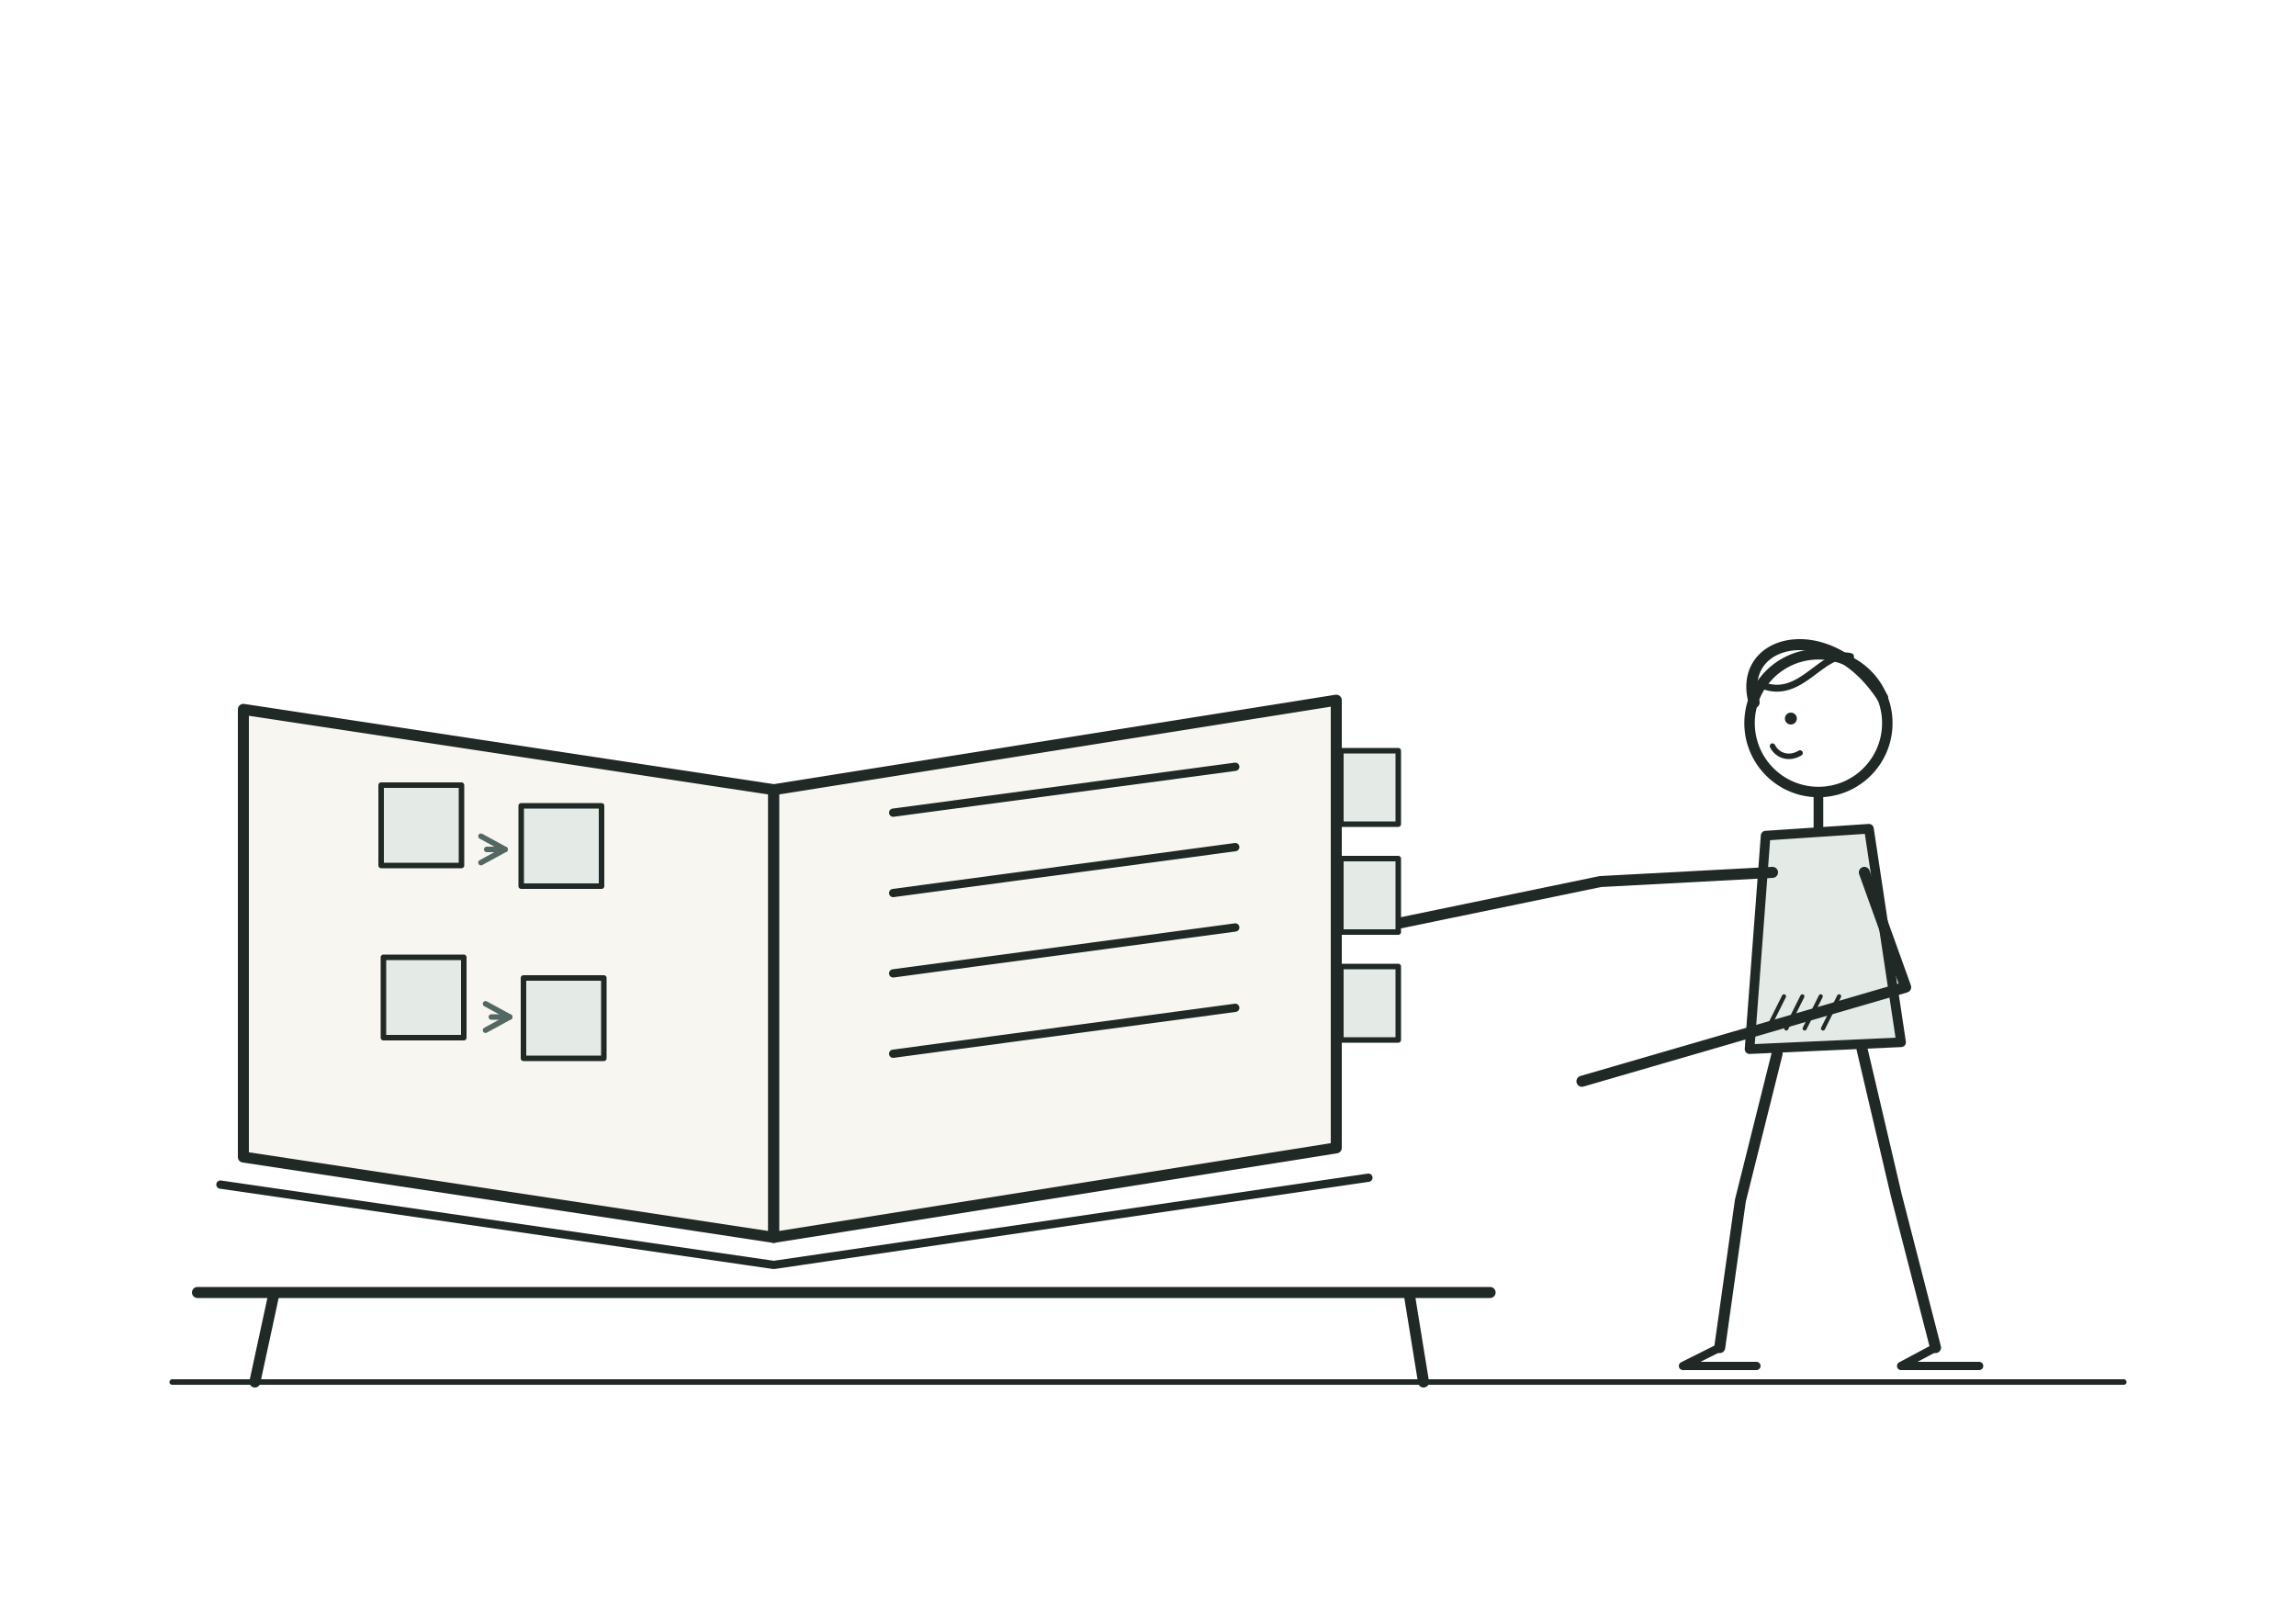
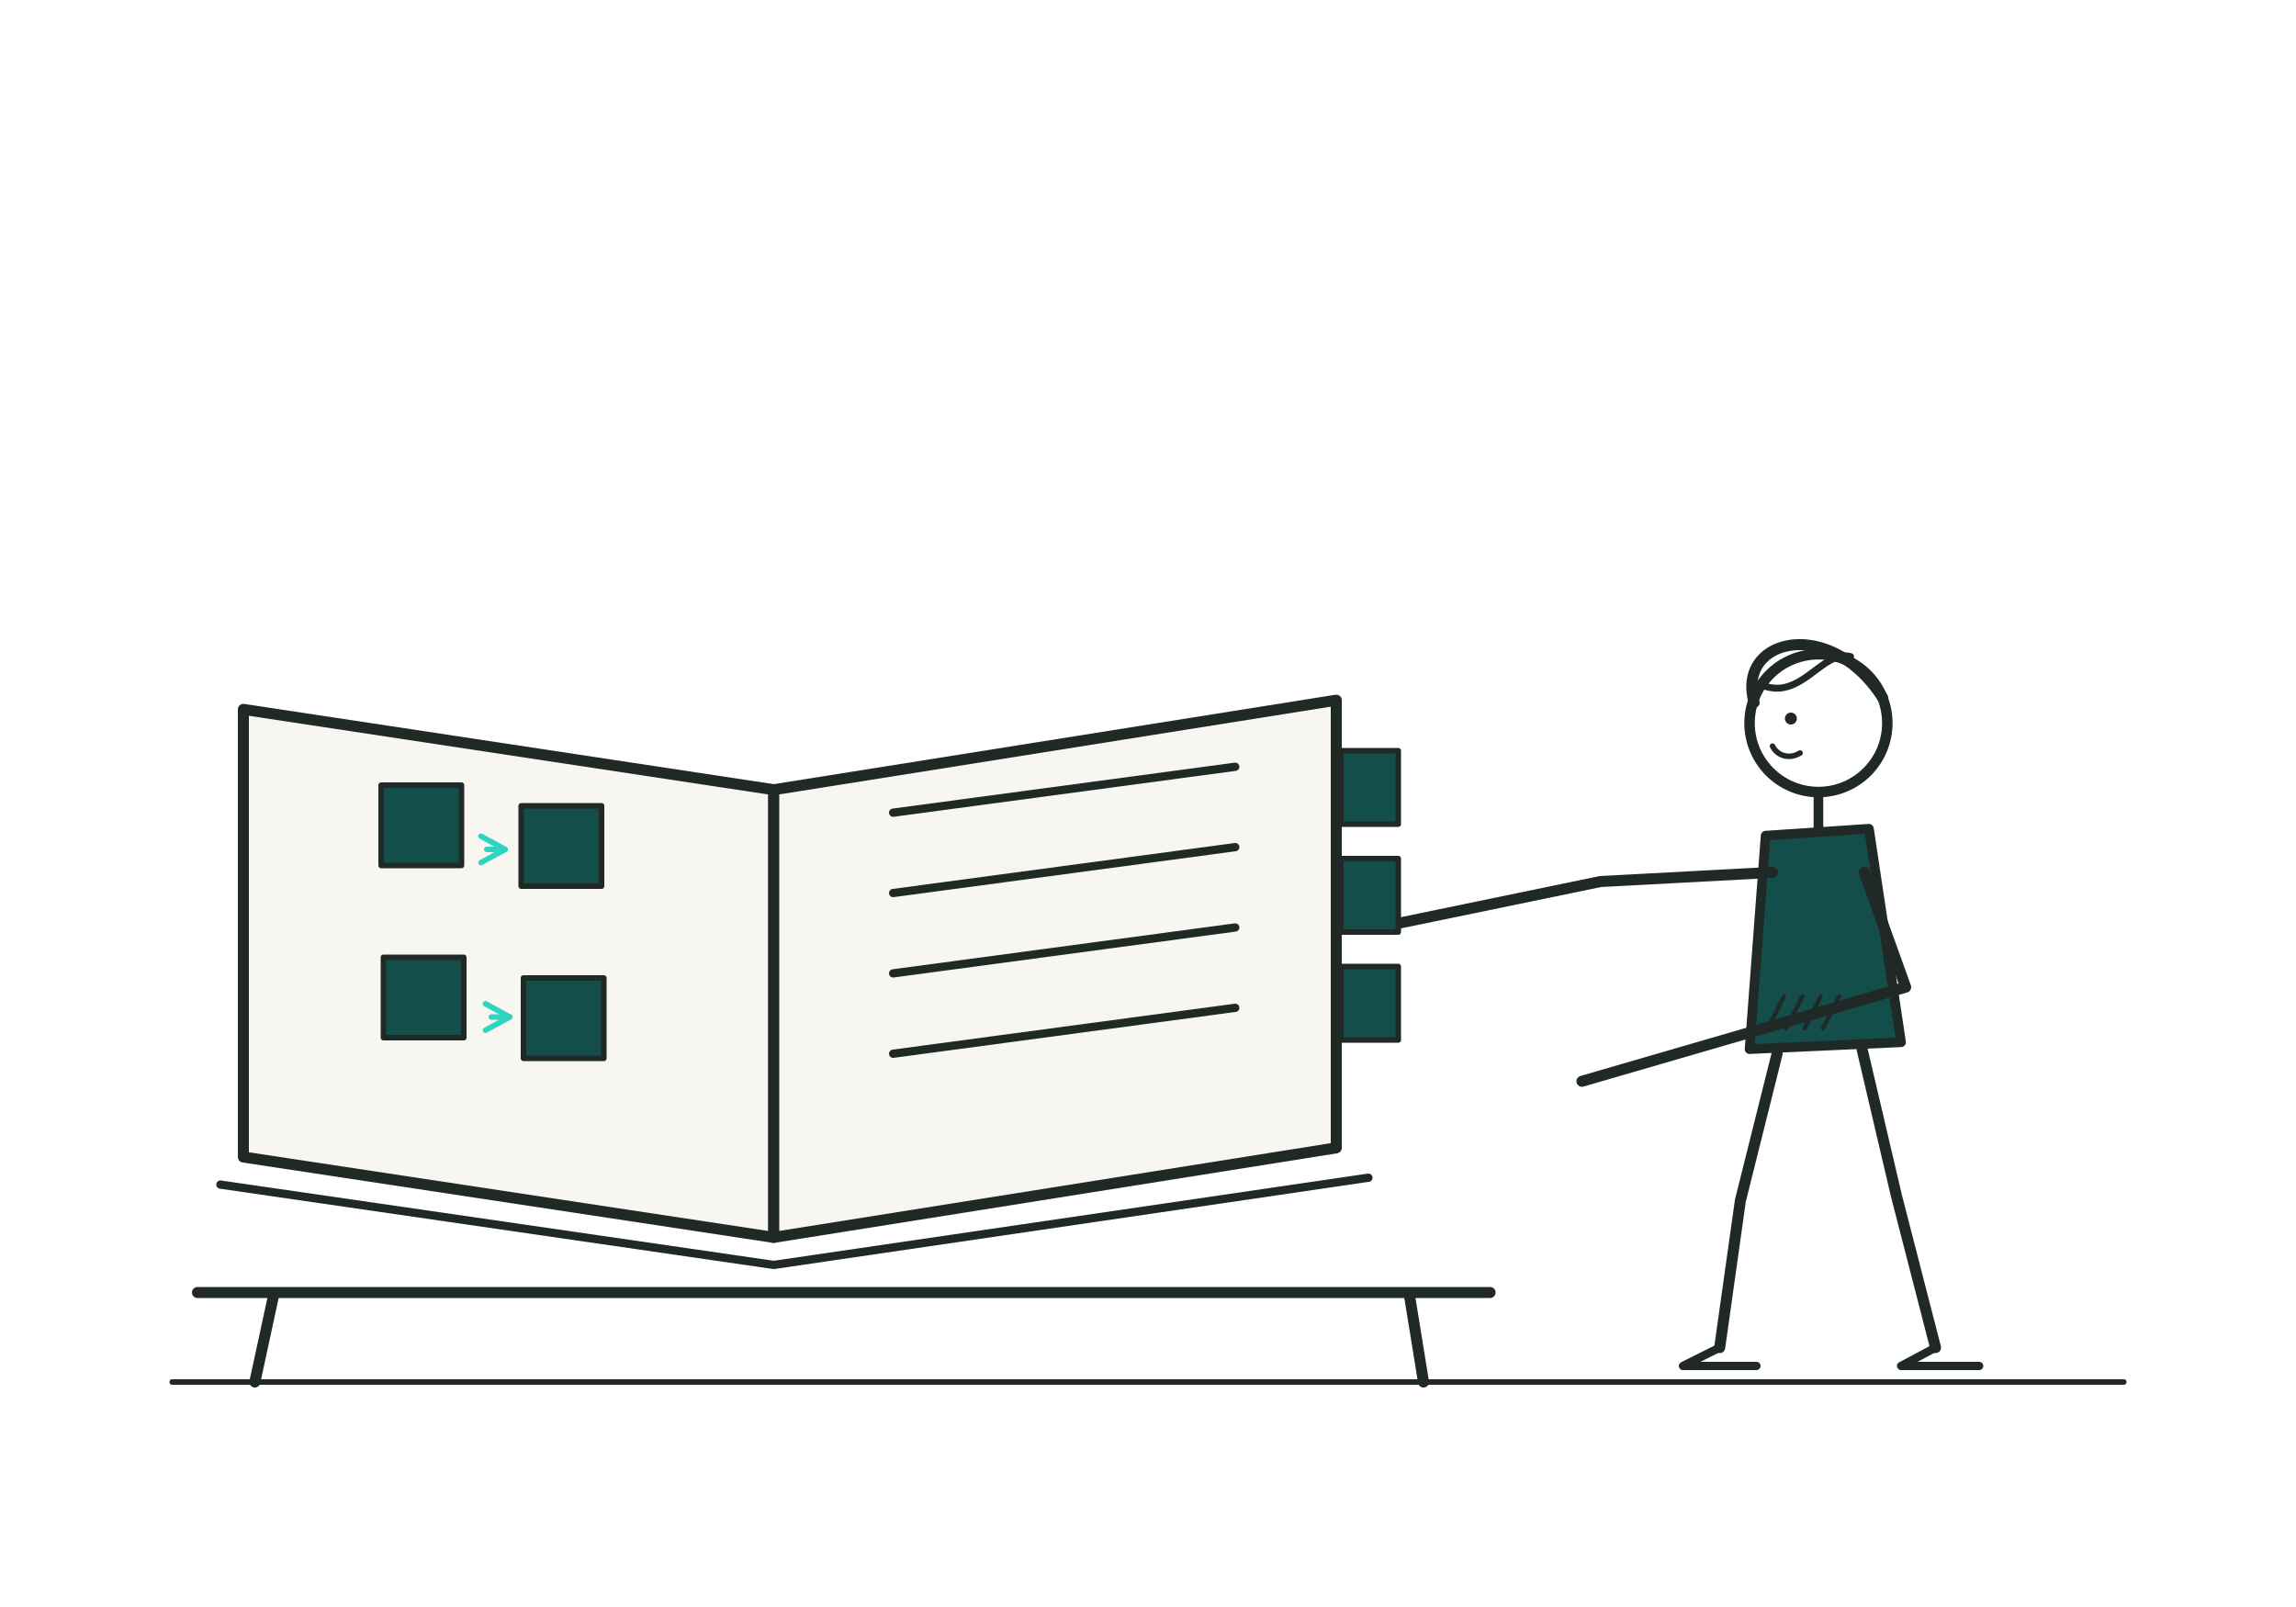
<svg xmlns="http://www.w3.org/2000/svg" viewBox="0 0 1000 700" width="1000" height="700">
  <polyline points="75.00,602.00 925.00,602.00" fill="none" stroke="#202926" stroke-width="2.4" stroke-linecap="round" stroke-linejoin="round" />
  <ellipse cx="792.0" cy="315.0" rx="30.0" ry="30.0" fill="none" stroke="#202926" stroke-width="4.56" />
  <ellipse cx="780.0" cy="313.0" rx="2.0" ry="2.0" fill="#202926" stroke="#202926" stroke-width="1.2" />
  <polyline points="784.00,328.00 783.75,328.15 783.50,328.28 783.25,328.41 783.00,328.53 782.75,328.65 782.50,328.75 782.25,328.85 782.01,328.94 781.76,329.02 781.51,329.10 781.27,329.16 781.02,329.22 780.78,329.28 780.54,329.32 780.30,329.36 780.06,329.39 779.82,329.41 779.58,329.43 779.35,329.44 779.11,329.44 778.88,329.44 778.65,329.43 778.42,329.41 778.19,329.39 777.97,329.36 777.74,329.33 777.52,329.29 777.30,329.24 777.09,329.18 776.88,329.12 776.66,329.06 776.46,328.99 776.25,328.91 776.05,328.83 775.85,328.74 775.65,328.65 775.45,328.55 775.26,328.45 775.07,328.34 774.89,328.22 774.71,328.10 774.53,327.98 774.35,327.85 774.18,327.72 774.02,327.58 773.85,327.44 773.69,327.29 773.54,327.14 773.38,326.98 773.24,326.82 773.09,326.65 772.95,326.49 772.82,326.31 772.69,326.14 772.56,325.96 772.44,325.77 772.32,325.58 772.21,325.39 772.10,325.20 772.00,325.00" fill="none" stroke="#202926" stroke-width="2.4" stroke-linecap="round" stroke-linejoin="round" />
  <polyline points="764.00,306.00 763.64,304.62 763.36,303.26 763.16,301.94 763.03,300.65 762.98,299.39 763.00,298.17 763.09,296.98 763.25,295.83 763.48,294.71 763.77,293.63 764.13,292.59 764.54,291.58 765.02,290.62 765.55,289.70 766.14,288.81 766.78,287.97 767.48,287.17 768.22,286.42 769.01,285.70 769.85,285.04 770.73,284.42 771.66,283.84 772.63,283.31 773.63,282.83 774.67,282.40 775.75,282.02 776.86,281.69 778.00,281.41 779.18,281.18 780.38,281.00 781.60,280.88 782.85,280.81 784.12,280.79 785.41,280.83 786.72,280.93 788.05,281.09 789.39,281.30 790.74,281.57 792.11,281.90 793.48,282.30 794.86,282.75 796.25,283.26 797.64,283.84 799.03,284.48 800.42,285.19 801.81,285.96 803.20,286.79 804.58,287.70 805.95,288.67 807.31,289.70 808.66,290.81 810.00,291.99 811.32,293.23 812.63,294.55 813.91,295.94 815.18,297.41 816.42,298.94 817.64,300.55 818.84,302.24 820.00,304.00" fill="none" stroke="#202926" stroke-width="4.8" stroke-linecap="round" stroke-linejoin="round" />
  <polyline points="769.00,299.00 769.79,299.23 770.58,299.42 771.35,299.56 772.11,299.67 772.86,299.74 773.60,299.77 774.33,299.77 775.05,299.73 775.76,299.66 776.46,299.56 777.16,299.44 777.84,299.28 778.52,299.10 779.18,298.89 779.84,298.66 780.50,298.40 781.14,298.13 781.78,297.83 782.41,297.52 783.04,297.19 783.66,296.84 784.27,296.48 784.88,296.10 785.48,295.72 786.08,295.33 786.67,294.92 787.26,294.51 787.84,294.09 788.42,293.67 789.00,293.25 789.57,292.82 790.14,292.40 790.71,291.97 791.28,291.55 791.84,291.13 792.40,290.72 792.96,290.31 793.52,289.92 794.07,289.53 794.63,289.15 795.18,288.78 795.74,288.43 796.30,288.09 796.85,287.77 797.41,287.47 797.96,287.18 798.52,286.92 799.08,286.68 799.64,286.46 800.20,286.27 800.77,286.10 801.34,285.96 801.91,285.85 802.48,285.77 803.06,285.72 803.64,285.71 804.22,285.72 804.81,285.78 805.40,285.87 806.00,286.00" fill="none" stroke="#202926" stroke-width="3.0" stroke-linecap="round" stroke-linejoin="round" />
  <polyline points="792.00,346.00 792.00,364.00" fill="none" stroke="#202926" stroke-width="4.2" stroke-linecap="round" stroke-linejoin="round" />
-   <polygon points="769,364 814,361 828,454 762,457" fill="#E4EAE6" />
+   <polygon points="769,364 814,361 828,454 762,457" fill="#134E4A" />
  <polyline points="769.00,364.00 814.00,361.00 828.00,454.00 762.00,457.00 769.00,364.00" fill="none" stroke="#202926" stroke-width="4.2" stroke-linecap="round" stroke-linejoin="round" />
  <polyline points="774.00,459.00 758.00,523.00 749.00,587.00" fill="none" stroke="#202926" stroke-width="4.8" stroke-linecap="round" stroke-linejoin="round" />
  <polyline points="811.00,457.00 826.00,521.00 843.00,587.00" fill="none" stroke="#202926" stroke-width="4.8" stroke-linecap="round" stroke-linejoin="round" />
  <polyline points="749.00,587.00 733.00,595.00 765.00,595.00" fill="none" stroke="#202926" stroke-width="3.6" stroke-linecap="round" stroke-linejoin="round" />
  <polyline points="843.00,587.00 828.00,595.00 862.00,595.00" fill="none" stroke="#202926" stroke-width="3.6" stroke-linecap="round" stroke-linejoin="round" />
  <polyline points="777.00,434.00 770.00,448.00" fill="none" stroke="#202926" stroke-width="1.8" stroke-linecap="round" stroke-linejoin="round" />
  <polyline points="785.00,434.00 778.00,448.00" fill="none" stroke="#202926" stroke-width="1.8" stroke-linecap="round" stroke-linejoin="round" />
  <polyline points="793.00,434.00 786.00,448.00" fill="none" stroke="#202926" stroke-width="1.8" stroke-linecap="round" stroke-linejoin="round" />
  <polyline points="801.00,434.00 794.00,448.00" fill="none" stroke="#202926" stroke-width="1.8" stroke-linecap="round" stroke-linejoin="round" />
  <polyline points="772.00,380.00 697.00,384.00 610.00,402.00" fill="none" stroke="#202926" stroke-width="4.8" stroke-linecap="round" stroke-linejoin="round" />
  <polyline points="812.00,380.00 830.00,430.00 689.00,471.00" fill="none" stroke="#202926" stroke-width="4.8" stroke-linecap="round" stroke-linejoin="round" />
  <polygon points="106,309 337,344 337,539 106,504" fill="#F8F6F0" />
  <polyline points="106.00,309.00 337.00,344.00 337.00,539.00 106.00,504.00 106.00,309.00" fill="none" stroke="#202926" stroke-width="4.8" stroke-linecap="round" stroke-linejoin="round" />
  <polygon points="337,344 582,305 582,500 337,539" fill="#F8F6F0" />
  <polyline points="337.00,344.00 582.00,305.00 582.00,500.00 337.00,539.00 337.00,344.00" fill="none" stroke="#202926" stroke-width="4.8" stroke-linecap="round" stroke-linejoin="round" />
  <polyline points="96.00,516.00 337.00,551.00 596.00,513.00" fill="none" stroke="#202926" stroke-width="3.6" stroke-linecap="round" stroke-linejoin="round" />
  <polyline points="336.00,354.00 336.00,527.00" fill="none" stroke="#202926" stroke-width="2.4" stroke-linecap="round" stroke-linejoin="round" />
-   <polygon points="166,342 201,342 201,377 166,377" fill="#E4EAE6" />
+   <polygon points="166,342 201,342 201,377 166,377" fill="#134E4A" />
  <polyline points="166.00,342.00 201.00,342.00 201.00,377.00 166.00,377.00 166.00,342.00" fill="none" stroke="#202926" stroke-width="2.4" stroke-linecap="round" stroke-linejoin="round" />
-   <polygon points="227,351 262,351 262,386 227,386" fill="#E4EAE6" />
+   <polygon points="227,351 262,351 262,386 227,386" fill="#134E4A" />
  <polyline points="227.00,351.00 262.00,351.00 262.00,386.00 227.00,386.00 227.00,351.00" fill="none" stroke="#202926" stroke-width="2.4" stroke-linecap="round" stroke-linejoin="round" />
-   <polygon points="167,417 202,417 202,452 167,452" fill="#E4EAE6" />
+   <polygon points="167,417 202,417 202,452 167,452" fill="#134E4A" />
  <polyline points="167.00,417.00 202.00,417.00 202.00,452.00 167.00,452.00 167.00,417.00" fill="none" stroke="#202926" stroke-width="2.4" stroke-linecap="round" stroke-linejoin="round" />
-   <polygon points="228,426 263,426 263,461 228,461" fill="#E4EAE6" />
+   <polygon points="228,426 263,426 263,461 228,461" fill="#134E4A" />
  <polyline points="228.00,426.00 263.00,426.00 263.00,461.00 228.00,461.00 228.00,426.00" fill="none" stroke="#202926" stroke-width="2.4" stroke-linecap="round" stroke-linejoin="round" />
-   <polyline points="212.00,370.00 220.00,370.00" fill="none" stroke="#536862" stroke-width="2.4" stroke-linecap="round" stroke-linejoin="round" />
-   <polyline points="209.47,375.75 220.00,370.00 209.47,364.25" fill="none" stroke="#536862" stroke-width="2.4" stroke-linecap="round" stroke-linejoin="round" />
-   <polyline points="214.00,443.00 222.00,443.00" fill="none" stroke="#536862" stroke-width="2.4" stroke-linecap="round" stroke-linejoin="round" />
-   <polyline points="211.47,448.75 222.00,443.00 211.47,437.25" fill="none" stroke="#536862" stroke-width="2.4" stroke-linecap="round" stroke-linejoin="round" />
+   <polyline points="212.00,370.00 220.00,370.00" fill="none" stroke="#2DD4BF" stroke-width="2.4" stroke-linecap="round" stroke-linejoin="round" />
+   <polyline points="209.47,375.75 220.00,370.00 209.47,364.25" fill="none" stroke="#2DD4BF" stroke-width="2.4" stroke-linecap="round" stroke-linejoin="round" />
+   <polyline points="214.00,443.00 222.00,443.00" fill="none" stroke="#2DD4BF" stroke-width="2.4" stroke-linecap="round" stroke-linejoin="round" />
+   <polyline points="211.47,448.75 222.00,443.00 211.47,437.25" fill="none" stroke="#2DD4BF" stroke-width="2.4" stroke-linecap="round" stroke-linejoin="round" />
  <polyline points="389.00,354.00 538.00,334.00" fill="none" stroke="#202926" stroke-width="3.6" stroke-linecap="round" stroke-linejoin="round" />
  <polyline points="389.00,389.00 538.00,369.00" fill="none" stroke="#202926" stroke-width="3.6" stroke-linecap="round" stroke-linejoin="round" />
  <polyline points="389.00,424.00 538.00,404.00" fill="none" stroke="#202926" stroke-width="3.6" stroke-linecap="round" stroke-linejoin="round" />
  <polyline points="389.00,459.00 538.00,439.00" fill="none" stroke="#202926" stroke-width="3.6" stroke-linecap="round" stroke-linejoin="round" />
-   <polygon points="584,327 609,327 609,359 584,359" fill="#E4EAE6" />
+   <polygon points="584,327 609,327 609,359 584,359" fill="#134E4A" />
  <polyline points="584.00,327.00 609.00,327.00 609.00,359.00 584.00,359.00 584.00,327.00" fill="none" stroke="#202926" stroke-width="2.4" stroke-linecap="round" stroke-linejoin="round" />
-   <polygon points="584,374 609,374 609,406 584,406" fill="#E4EAE6" />
+   <polygon points="584,374 609,374 609,406 584,406" fill="#134E4A" />
  <polyline points="584.00,374.00 609.00,374.00 609.00,406.00 584.00,406.00 584.00,374.00" fill="none" stroke="#202926" stroke-width="2.4" stroke-linecap="round" stroke-linejoin="round" />
-   <polygon points="584,421 609,421 609,453 584,453" fill="#E4EAE6" />
+   <polygon points="584,421 609,421 609,453 584,453" fill="#134E4A" />
  <polyline points="584.00,421.00 609.00,421.00 609.00,453.00 584.00,453.00 584.00,421.00" fill="none" stroke="#202926" stroke-width="2.4" stroke-linecap="round" stroke-linejoin="round" />
  <polyline points="86.00,563.00 649.00,563.00" fill="none" stroke="#202926" stroke-width="4.8" stroke-linecap="round" stroke-linejoin="round" />
  <polyline points="119.00,565.00 111.00,602.00" fill="none" stroke="#202926" stroke-width="4.8" stroke-linecap="round" stroke-linejoin="round" />
  <polyline points="614.00,565.00 620.00,602.00" fill="none" stroke="#202926" stroke-width="4.8" stroke-linecap="round" stroke-linejoin="round" />
</svg>
